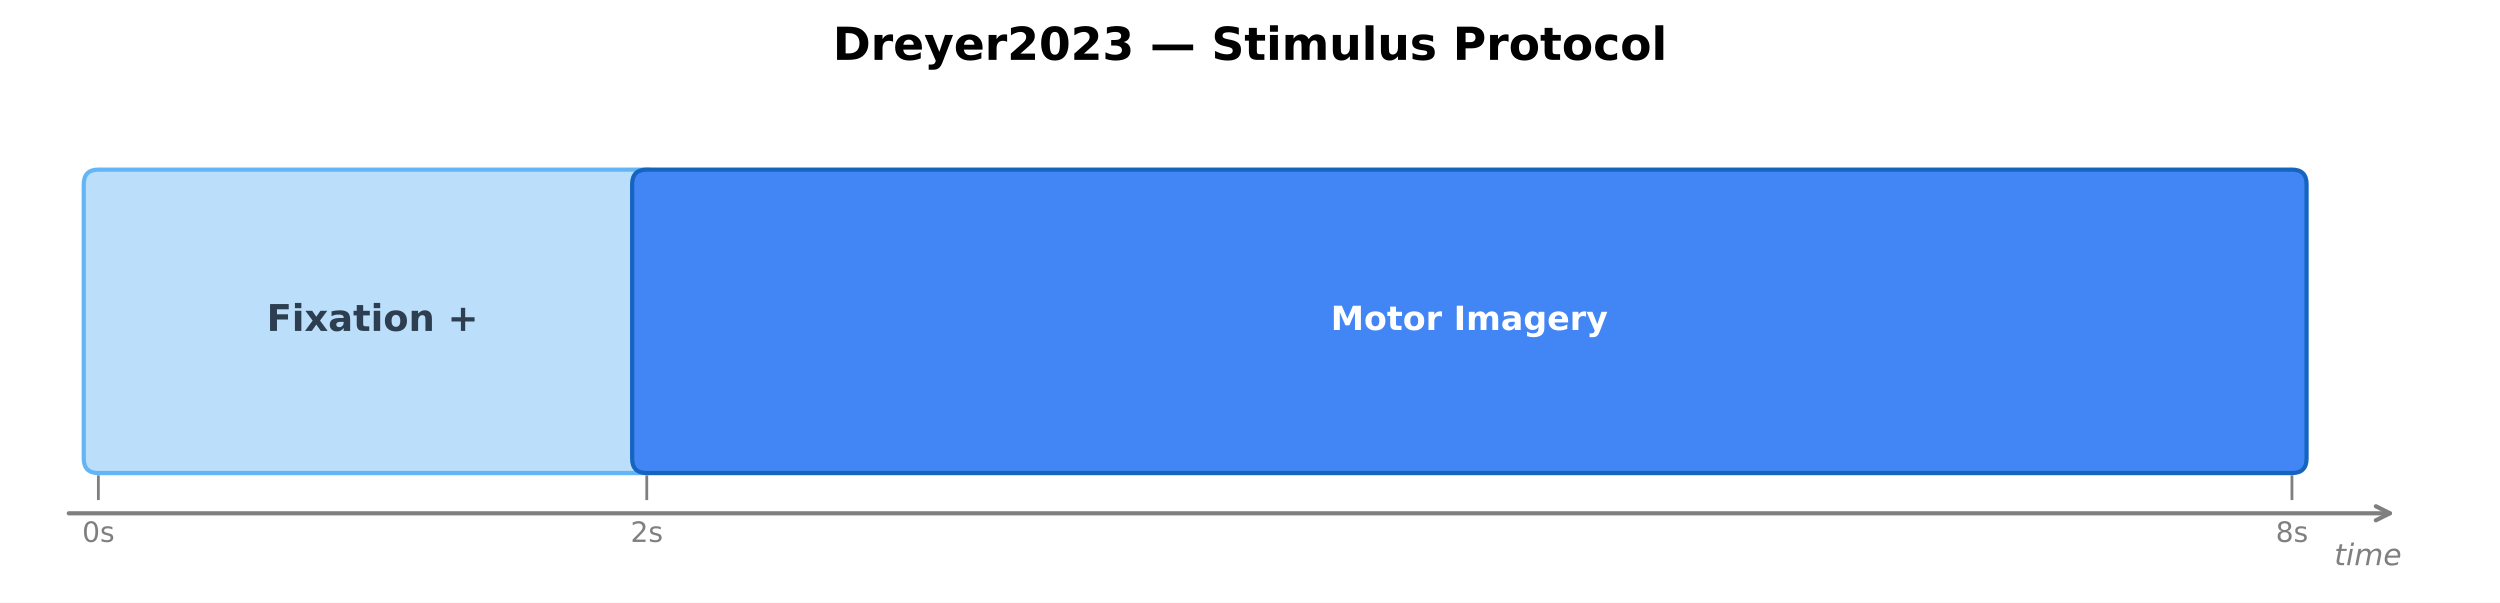
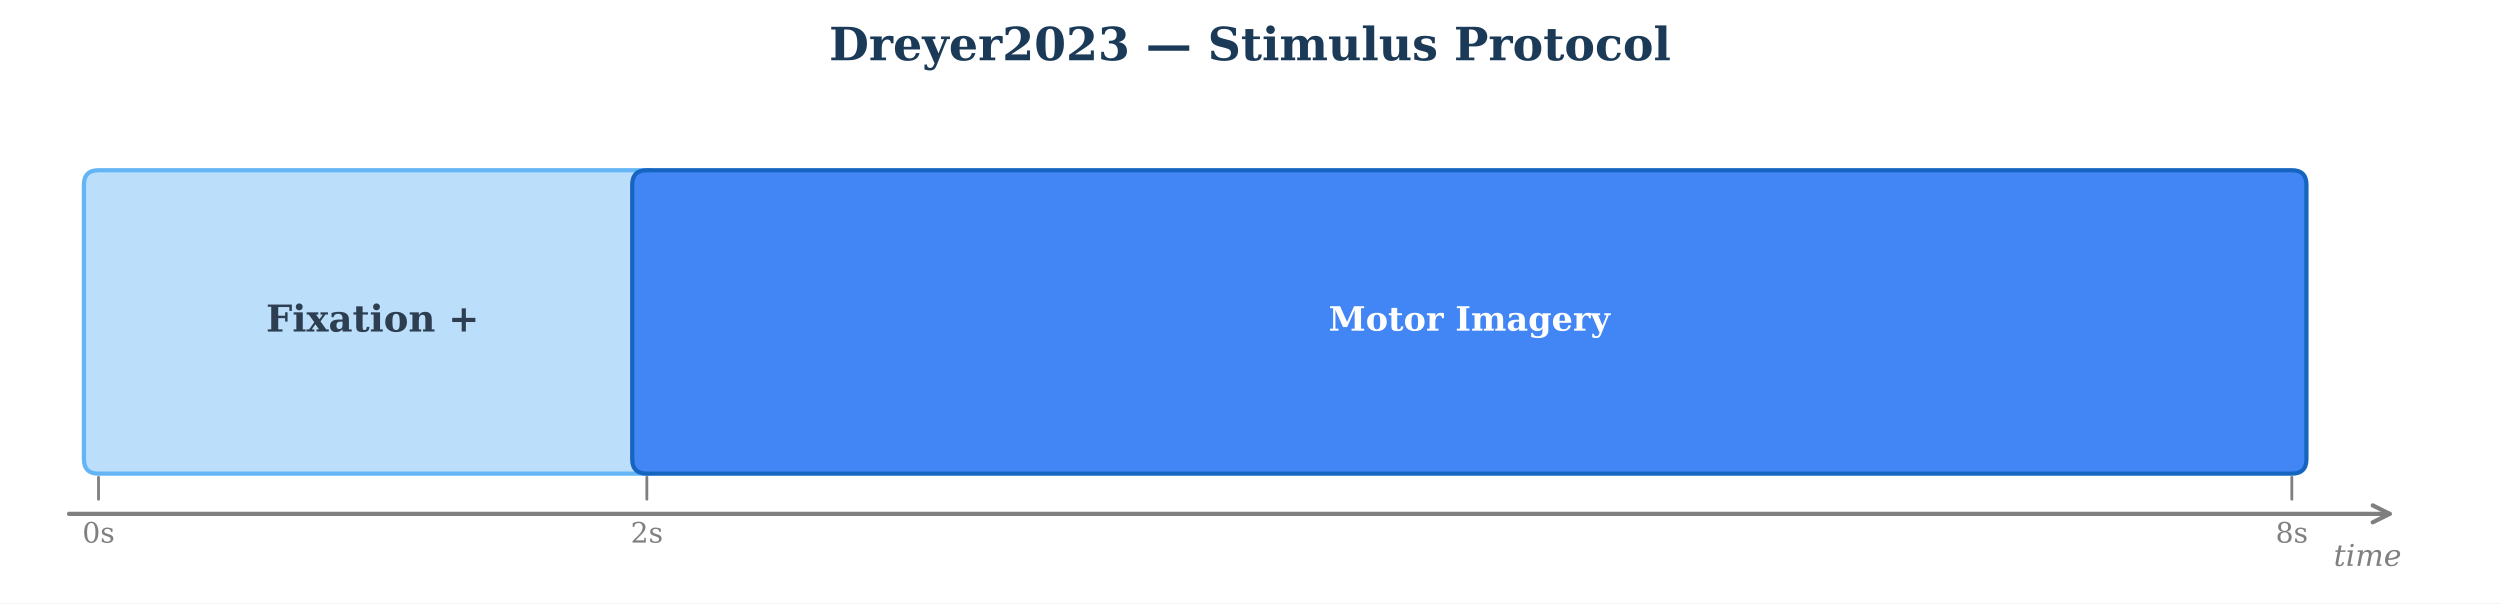
- <svg xmlns="http://www.w3.org/2000/svg" xmlns:xlink="http://www.w3.org/1999/xlink" width="712.8pt" height="171.788pt" viewBox="0 0 712.8 171.788" version="1.1">
+ <svg xmlns="http://www.w3.org/2000/svg" xmlns:xlink="http://www.w3.org/1999/xlink" width="708.48pt" height="170.95pt" viewBox="0 0 708.48 170.95" version="1.1">
  <defs>
    <style type="text/css">*{stroke-linejoin: round; stroke-linecap: butt}</style>
  </defs>
  <g id="figure_1">
    <g id="patch_1">
-       <path d="M 0 171.788  L 712.8 171.788  L 712.8 0  L 0 0  z " style="fill: #ffffff" />
+       <path d="M 0 170.95  L 708.48 170.95  L 708.48 0  L 0 0  z " style="fill: #ffffff" />
    </g>
    <g id="axes_1">
      <g id="patch_2">
-         <path d="M 28.048 134.88  L 184.406 134.88  Q 188.576 134.88 188.576 130.711  L 188.576 52.532  Q 188.576 48.362 184.406 48.362  L 28.048 48.362  Q 23.878 48.362 23.878 52.532  L 23.878 130.711  Q 23.878 134.88 28.048 134.88  z " clip-path="url(#pbd5d639808)" style="fill: #bbdefb; stroke: #64b5f6; stroke-width: 1.2" />
+         <path d="M 27.919 134.226  L 183.31 134.226  Q 187.454 134.226 187.454 130.082  L 187.454 52.387  Q 187.454 48.243 183.31 48.243  L 27.919 48.243  Q 23.775 48.243 23.775 52.387  L 23.775 130.082  Q 23.775 134.226 27.919 134.226  z " clip-path="url(#p6f307e7b57)" style="fill: #bbdefb; stroke: #64b5f6; stroke-width: 1.2" />
      </g>
      <g id="patch_3">
-         <path d="M 184.406 134.88  L 653.481 134.88  Q 657.65 134.88 657.65 130.711  L 657.65 52.532  Q 657.65 48.362 653.481 48.362  L 184.406 48.362  Q 180.236 48.362 180.236 52.532  L 180.236 130.711  Q 180.236 134.88 184.406 134.88  z " clip-path="url(#pbd5d639808)" style="fill: #4285f4; stroke: #1565c0; stroke-width: 1.2" />
+         <path d="M 183.31 134.226  L 649.483 134.226  Q 653.627 134.226 653.627 130.082  L 653.627 52.387  Q 653.627 48.243 649.483 48.243  L 183.31 48.243  Q 179.166 48.243 179.166 52.387  L 179.166 130.082  Q 179.166 134.226 183.31 134.226  z " clip-path="url(#p6f307e7b57)" style="fill: #4285f4; stroke: #1565c0; stroke-width: 1.2" />
      </g>
      <g id="line2d_1">
-         <path d="M 28.048 135.923  L 28.048 142.177  " clip-path="url(#pbd5d639808)" style="fill: none; stroke: #7f7f7f; stroke-width: 0.8; stroke-linecap: square" />
+         <path d="M 27.919 135.262  L 27.919 141.477  " clip-path="url(#p6f307e7b57)" style="fill: none; stroke: #7f7f7f; stroke-width: 0.8; stroke-linecap: round" />
      </g>
      <g id="line2d_2">
-         <path d="M 184.406 135.923  L 184.406 142.177  " clip-path="url(#pbd5d639808)" style="fill: none; stroke: #7f7f7f; stroke-width: 0.8; stroke-linecap: square" />
+         <path d="M 183.31 135.262  L 183.31 141.477  " clip-path="url(#p6f307e7b57)" style="fill: none; stroke: #7f7f7f; stroke-width: 0.8; stroke-linecap: round" />
      </g>
      <g id="line2d_3">
-         <path d="M 653.481 135.923  L 653.481 142.177  " clip-path="url(#pbd5d639808)" style="fill: none; stroke: #7f7f7f; stroke-width: 0.8; stroke-linecap: square" />
+         <path d="M 649.483 135.262  L 649.483 141.477  " clip-path="url(#p6f307e7b57)" style="fill: none; stroke: #7f7f7f; stroke-width: 0.8; stroke-linecap: round" />
      </g>
      <g id="text_1">
-         <g clip-path="url(#pbd5d639808)">
-           <g style="fill: #2c3e50" transform="translate(76.03116 94.3492) scale(0.105 -0.105)">
+         <g clip-path="url(#p6f307e7b57)">
+           <g style="fill: #2c3e50" transform="translate(75.39566 93.96234) scale(0.105 -0.105)">
            <defs>
-               <path id="DejaVuSans-Bold-29" d="M 588 4666  L 3834 4666  L 3834 3756  L 1791 3756  L 1791 2888  L 3713 2888  L 3713 1978  L 1791 1978  L 1791 0  L 588 0  L 588 4666  z " transform="scale(0.015625)" />
-               <path id="DejaVuSans-Bold-4c" d="M 538 3500  L 1656 3500  L 1656 0  L 538 0  L 538 3500  z M 538 4863  L 1656 4863  L 1656 3950  L 538 3950  L 538 4863  z " transform="scale(0.015625)" />
-               <path id="DejaVuSans-Bold-5b" d="M 1422 1791  L 159 3500  L 1344 3500  L 2059 2463  L 2784 3500  L 3969 3500  L 2706 1797  L 4031 0  L 2847 0  L 2059 1106  L 1281 0  L 97 0  L 1422 1791  z " transform="scale(0.015625)" />
-               <path id="DejaVuSans-Bold-44" d="M 2106 1575  Q 1756 1575 1579 1456  Q 1403 1338 1403 1106  Q 1403 894 1545 773  Q 1688 653 1941 653  Q 2256 653 2472 879  Q 2688 1106 2688 1447  L 2688 1575  L 2106 1575  z M 3816 1997  L 3816 0  L 2688 0  L 2688 519  Q 2463 200 2181 54  Q 1900 -91 1497 -91  Q 953 -91 614 226  Q 275 544 275 1050  Q 275 1666 698 1953  Q 1122 2241 2028 2241  L 2688 2241  L 2688 2328  Q 2688 2594 2478 2717  Q 2269 2841 1825 2841  Q 1466 2841 1156 2769  Q 847 2697 581 2553  L 581 3406  Q 941 3494 1303 3539  Q 1666 3584 2028 3584  Q 2975 3584 3395 3211  Q 3816 2838 3816 1997  z " transform="scale(0.015625)" />
-               <path id="DejaVuSans-Bold-57" d="M 1759 4494  L 1759 3500  L 2913 3500  L 2913 2700  L 1759 2700  L 1759 1216  Q 1759 972 1856 886  Q 1953 800 2241 800  L 2816 800  L 2816 0  L 1856 0  Q 1194 0 917 276  Q 641 553 641 1216  L 641 2700  L 84 2700  L 84 3500  L 641 3500  L 641 4494  L 1759 4494  z " transform="scale(0.015625)" />
-               <path id="DejaVuSans-Bold-52" d="M 2203 2784  Q 1831 2784 1636 2517  Q 1441 2250 1441 1747  Q 1441 1244 1636 976  Q 1831 709 2203 709  Q 2569 709 2762 976  Q 2956 1244 2956 1747  Q 2956 2250 2762 2517  Q 2569 2784 2203 2784  z M 2203 3584  Q 3106 3584 3614 3096  Q 4122 2609 4122 1747  Q 4122 884 3614 396  Q 3106 -91 2203 -91  Q 1297 -91 786 396  Q 275 884 275 1747  Q 275 2609 786 3096  Q 1297 3584 2203 3584  z " transform="scale(0.015625)" />
-               <path id="DejaVuSans-Bold-51" d="M 4056 2131  L 4056 0  L 2931 0  L 2931 347  L 2931 1631  Q 2931 2084 2911 2256  Q 2891 2428 2841 2509  Q 2775 2619 2662 2680  Q 2550 2741 2406 2741  Q 2056 2741 1856 2470  Q 1656 2200 1656 1722  L 1656 0  L 538 0  L 538 3500  L 1656 3500  L 1656 2988  Q 1909 3294 2193 3439  Q 2478 3584 2822 3584  Q 3428 3584 3742 3212  Q 4056 2841 4056 2131  z " transform="scale(0.015625)" />
-               <path id="DejaVuSans-Bold-3" transform="scale(0.015625)" />
-               <path id="DejaVuSans-Bold-e" d="M 3053 4013  L 3053 2375  L 4684 2375  L 4684 1638  L 3053 1638  L 3053 0  L 2309 0  L 2309 1638  L 678 1638  L 678 2375  L 2309 2375  L 2309 4013  L 3053 4013  z " transform="scale(0.015625)" />
+               <path id="DejaVuSerif-Bold-29" d="M 300 0  L 300 378  L 897 378  L 897 4288  L 300 4288  L 300 4666  L 4459 4666  L 4459 3566  L 4031 3566  L 4031 4238  L 2106 4238  L 2106 2741  L 3291 2741  L 3291 3334  L 3719 3334  L 3719 1722  L 3291 1722  L 3291 2316  L 2106 2316  L 2106 378  L 2841 378  L 2841 0  L 300 0  z " transform="scale(0.015625)" />
+               <path id="DejaVuSerif-Bold-4c" d="M 588 4263  Q 588 4516 763 4689  Q 938 4863 1191 4863  Q 1438 4863 1611 4689  Q 1784 4516 1784 4263  Q 1784 4016 1611 3842  Q 1438 3669 1191 3669  Q 938 3669 763 3841  Q 588 4013 588 4263  z M 1797 378  L 2272 378  L 2272 0  L 219 0  L 219 378  L 691 378  L 691 2944  L 219 2944  L 219 3322  L 1797 3322  L 1797 378  z " transform="scale(0.015625)" />
+               <path id="DejaVuSerif-Bold-5b" d="M 2247 2119  L 2834 2944  L 2425 2944  L 2425 3322  L 3719 3322  L 3719 2944  L 3278 2944  L 2431 1759  L 3419 378  L 3859 378  L 3859 0  L 1747 0  L 1747 378  L 2175 378  L 1550 1253  L 922 378  L 1369 378  L 1369 0  L 0 0  L 0 378  L 475 378  L 1356 1619  L 403 2944  L 31 2944  L 31 3322  L 2059 3322  L 2059 2944  L 1656 2944  L 2247 2119  z " transform="scale(0.015625)" />
+               <path id="DejaVuSerif-Bold-44" d="M 3525 2041  L 3525 378  L 4000 378  L 4000 0  L 2419 0  L 2419 422  Q 2200 159 1931 34  Q 1663 -91 1319 -91  Q 809 -91 536 182  Q 263 456 263 966  Q 263 1525 655 1803  Q 1047 2081 1838 2081  L 2419 2081  L 2419 2278  Q 2419 2681 2228 2873  Q 2038 3066 1638 3066  Q 1306 3066 1126 2930  Q 947 2794 872 2484  L 519 2484  L 519 3200  Q 816 3306 1134 3359  Q 1453 3413 1806 3413  Q 2697 3413 3111 3081  Q 3525 2750 3525 2041  z M 2419 1044  L 2419 1709  L 2003 1709  Q 1694 1709 1528 1540  Q 1363 1372 1363 1056  Q 1363 741 1483 584  Q 1603 428 1850 428  Q 2106 428 2262 597  Q 2419 766 2419 1044  z " transform="scale(0.015625)" />
+               <path id="DejaVuSerif-Bold-57" d="M 634 2944  L 153 2944  L 153 3322  L 634 3322  L 634 4353  L 1741 4353  L 1741 3322  L 2663 3322  L 2663 2944  L 1741 2944  L 1741 909  Q 1741 475 1809 369  Q 1878 263 2059 263  Q 2259 263 2356 397  Q 2453 531 2459 813  L 2925 813  Q 2897 313 2651 111  Q 2406 -91 1806 -91  Q 1122 -91 878 123  Q 634 338 634 909  L 634 2944  z " transform="scale(0.015625)" />
+               <path id="DejaVuSerif-Bold-52" d="M 2138 263  Q 2488 263 2630 563  Q 2772 863 2772 1663  Q 2772 2463 2631 2761  Q 2491 3059 2138 3059  Q 1784 3059 1640 2757  Q 1497 2456 1497 1663  Q 1497 869 1640 566  Q 1784 263 2138 263  z M 2138 -91  Q 1259 -91 761 376  Q 263 844 263 1663  Q 263 2484 761 2948  Q 1259 3413 2138 3413  Q 3019 3413 3516 2948  Q 4013 2484 4013 1663  Q 4013 844 3514 376  Q 3016 -91 2138 -91  z " transform="scale(0.015625)" />
+               <path id="DejaVuSerif-Bold-51" d="M 219 0  L 219 378  L 691 378  L 691 2944  L 219 2944  L 219 3322  L 1797 3322  L 1797 2853  Q 1997 3150 2253 3281  Q 2509 3413 2900 3413  Q 3459 3413 3745 3083  Q 4031 2753 4031 2113  L 4031 378  L 4506 378  L 4506 0  L 2522 0  L 2522 378  L 2925 378  L 2925 2144  Q 2925 2566 2817 2730  Q 2709 2894 2444 2894  Q 2109 2894 1953 2648  Q 1797 2403 1797 1869  L 1797 378  L 2203 378  L 2203 0  L 219 0  z " transform="scale(0.015625)" />
+               <path id="DejaVuSerif-Bold-3" transform="scale(0.015625)" />
+               <path id="DejaVuSerif-Bold-e" d="M 3041 4013  L 3041 2369  L 4684 2369  L 4684 1650  L 3041 1650  L 3041 6  L 2322 6  L 2322 1650  L 678 1650  L 678 2369  L 2322 2369  L 2322 4013  L 3041 4013  z " transform="scale(0.015625)" />
            </defs>
-             <use xlink:href="#DejaVuSans-Bold-29" />
-             <use xlink:href="#DejaVuSans-Bold-4c" transform="translate(68.3125 0)" />
-             <use xlink:href="#DejaVuSans-Bold-5b" transform="translate(102.5938 0)" />
-             <use xlink:href="#DejaVuSans-Bold-44" transform="translate(167.0938 0)" />
-             <use xlink:href="#DejaVuSans-Bold-57" transform="translate(234.5781 0)" />
-             <use xlink:href="#DejaVuSans-Bold-4c" transform="translate(282.375 0)" />
-             <use xlink:href="#DejaVuSans-Bold-52" transform="translate(316.6562 0)" />
-             <use xlink:href="#DejaVuSans-Bold-51" transform="translate(385.3594 0)" />
-             <use xlink:href="#DejaVuSans-Bold-3" transform="translate(456.5469 0)" />
-             <use xlink:href="#DejaVuSans-Bold-e" transform="translate(491.3594 0)" />
+             <use xlink:href="#DejaVuSerif-Bold-29" />
+             <use xlink:href="#DejaVuSerif-Bold-4c" transform="translate(71 0)" />
+             <use xlink:href="#DejaVuSerif-Bold-5b" transform="translate(108.9844 0)" />
+             <use xlink:href="#DejaVuSerif-Bold-44" transform="translate(168.6094 0)" />
+             <use xlink:href="#DejaVuSerif-Bold-57" transform="translate(233.4062 0)" />
+             <use xlink:href="#DejaVuSerif-Bold-4c" transform="translate(279.5938 0)" />
+             <use xlink:href="#DejaVuSerif-Bold-52" transform="translate(317.5781 0)" />
+             <use xlink:href="#DejaVuSerif-Bold-51" transform="translate(384.2812 0)" />
+             <use xlink:href="#DejaVuSerif-Bold-3" transform="translate(456.9844 0)" />
+             <use xlink:href="#DejaVuSerif-Bold-e" transform="translate(491.7969 0)" />
          </g>
        </g>
      </g>
      <g id="text_2">
-         <g clip-path="url(#pbd5d639808)">
-           <g style="fill: #ffffff" transform="translate(379.4404 94.08903) scale(0.095 -0.095)">
+         <g clip-path="url(#p6f307e7b57)">
+           <g style="fill: #ffffff" transform="translate(376.5194 93.70216) scale(0.095 -0.095)">
            <defs>
-               <path id="DejaVuSans-Bold-30" d="M 588 4666  L 2119 4666  L 3181 2169  L 4250 4666  L 5778 4666  L 5778 0  L 4641 0  L 4641 3413  L 3566 897  L 2803 897  L 1728 3413  L 1728 0  L 588 0  L 588 4666  z " transform="scale(0.015625)" />
-               <path id="DejaVuSans-Bold-55" d="M 3138 2547  Q 2991 2616 2845 2648  Q 2700 2681 2553 2681  Q 2122 2681 1889 2404  Q 1656 2128 1656 1613  L 1656 0  L 538 0  L 538 3500  L 1656 3500  L 1656 2925  Q 1872 3269 2151 3426  Q 2431 3584 2822 3584  Q 2878 3584 2943 3579  Q 3009 3575 3134 3559  L 3138 2547  z " transform="scale(0.015625)" />
-               <path id="DejaVuSans-Bold-2c" d="M 588 4666  L 1791 4666  L 1791 0  L 588 0  L 588 4666  z " transform="scale(0.015625)" />
-               <path id="DejaVuSans-Bold-50" d="M 3781 2919  Q 3994 3244 4286 3414  Q 4578 3584 4928 3584  Q 5531 3584 5847 3212  Q 6163 2841 6163 2131  L 6163 0  L 5038 0  L 5038 1825  Q 5041 1866 5042 1909  Q 5044 1953 5044 2034  Q 5044 2406 4934 2573  Q 4825 2741 4581 2741  Q 4263 2741 4089 2478  Q 3916 2216 3909 1719  L 3909 0  L 2784 0  L 2784 1825  Q 2784 2406 2684 2573  Q 2584 2741 2328 2741  Q 2006 2741 1831 2477  Q 1656 2213 1656 1722  L 1656 0  L 531 0  L 531 3500  L 1656 3500  L 1656 2988  Q 1863 3284 2130 3434  Q 2397 3584 2719 3584  Q 3081 3584 3359 3409  Q 3638 3234 3781 2919  z " transform="scale(0.015625)" />
-               <path id="DejaVuSans-Bold-4a" d="M 2919 594  Q 2688 288 2409 144  Q 2131 0 1766 0  Q 1125 0 706 504  Q 288 1009 288 1791  Q 288 2575 706 3076  Q 1125 3578 1766 3578  Q 2131 3578 2409 3434  Q 2688 3291 2919 2981  L 2919 3500  L 4044 3500  L 4044 353  Q 4044 -491 3511 -936  Q 2978 -1381 1966 -1381  Q 1638 -1381 1331 -1331  Q 1025 -1281 716 -1178  L 716 -306  Q 1009 -475 1290 -558  Q 1572 -641 1856 -641  Q 2406 -641 2662 -400  Q 2919 -159 2919 353  L 2919 594  z M 2181 2772  Q 1834 2772 1640 2515  Q 1447 2259 1447 1791  Q 1447 1309 1634 1061  Q 1822 813 2181 813  Q 2531 813 2725 1069  Q 2919 1325 2919 1791  Q 2919 2259 2725 2515  Q 2531 2772 2181 2772  z " transform="scale(0.015625)" />
-               <path id="DejaVuSans-Bold-48" d="M 4031 1759  L 4031 1441  L 1416 1441  Q 1456 1047 1700 850  Q 1944 653 2381 653  Q 2734 653 3104 758  Q 3475 863 3866 1075  L 3866 213  Q 3469 63 3072 -14  Q 2675 -91 2278 -91  Q 1328 -91 801 392  Q 275 875 275 1747  Q 275 2603 792 3093  Q 1309 3584 2216 3584  Q 3041 3584 3536 3087  Q 4031 2591 4031 1759  z M 2881 2131  Q 2881 2450 2695 2645  Q 2509 2841 2209 2841  Q 1884 2841 1681 2658  Q 1478 2475 1428 2131  L 2881 2131  z " transform="scale(0.015625)" />
-               <path id="DejaVuSans-Bold-5c" d="M 78 3500  L 1197 3500  L 2138 1125  L 2938 3500  L 4056 3500  L 2584 -331  Q 2363 -916 2067 -1148  Q 1772 -1381 1288 -1381  L 641 -1381  L 641 -647  L 991 -647  Q 1275 -647 1404 -556  Q 1534 -466 1606 -231  L 1638 -134  L 78 3500  z " transform="scale(0.015625)" />
+               <path id="DejaVuSerif-Bold-30" d="M 269 0  L 269 378  L 863 378  L 863 4288  L 269 4288  L 269 4666  L 2194 4666  L 3525 1672  L 4863 4666  L 6784 4666  L 6784 4288  L 6188 4288  L 6188 378  L 6784 378  L 6784 0  L 4384 0  L 4384 378  L 4978 378  L 4978 3938  L 3531 684  L 2741 684  L 1300 3938  L 1300 378  L 1894 378  L 1894 0  L 269 0  z " transform="scale(0.015625)" />
+               <path id="DejaVuSerif-Bold-55" d="M 3438 3359  L 3438 2369  L 3084 2369  Q 3066 2634 2941 2764  Q 2816 2894 2578 2894  Q 2216 2894 2006 2575  Q 1797 2256 1797 1691  L 1797 378  L 2400 378  L 2400 0  L 219 0  L 219 378  L 691 378  L 691 2944  L 184 2944  L 184 3322  L 1797 3322  L 1797 2731  Q 1959 3078 2226 3245  Q 2494 3413 2881 3413  Q 2978 3413 3117 3398  Q 3256 3384 3438 3359  z " transform="scale(0.015625)" />
+               <path id="DejaVuSerif-Bold-2c" d="M 300 0  L 300 378  L 897 378  L 897 4288  L 300 4288  L 300 4666  L 2700 4666  L 2700 4288  L 2100 4288  L 2100 378  L 2700 378  L 2700 0  L 300 0  z " transform="scale(0.015625)" />
+               <path id="DejaVuSerif-Bold-50" d="M 3884 2778  Q 4116 3109 4384 3261  Q 4653 3413 5013 3413  Q 5584 3413 5867 3089  Q 6150 2766 6150 2113  L 6150 378  L 6625 378  L 6625 0  L 4647 0  L 4647 378  L 5044 378  L 5044 1947  Q 5044 2569 4948 2731  Q 4853 2894 4594 2894  Q 4300 2894 4137 2667  Q 3975 2441 3975 2022  L 3975 378  L 4372 378  L 4372 0  L 2472 0  L 2472 378  L 2869 378  L 2869 1947  Q 2869 2569 2772 2731  Q 2675 2894 2419 2894  Q 2122 2894 1959 2667  Q 1797 2441 1797 2022  L 1797 378  L 2194 378  L 2194 0  L 219 0  L 219 378  L 691 378  L 691 2944  L 219 2944  L 219 3322  L 1797 3322  L 1797 2853  Q 1991 3144 2241 3278  Q 2491 3413 2834 3413  Q 3241 3413 3494 3258  Q 3747 3103 3884 2778  z " transform="scale(0.015625)" />
+               <path id="DejaVuSerif-Bold-4a" d="M 3853 2944  L 3853 44  Q 3853 -656 3354 -1039  Q 2856 -1422 1947 -1422  Q 1616 -1422 1275 -1370  Q 934 -1319 575 -1216  L 575 -422  L 928 -422  Q 975 -750 1192 -909  Q 1409 -1069 1813 -1069  Q 2325 -1069 2536 -823  Q 2747 -578 2747 44  L 2747 422  Q 2606 163 2367 36  Q 2128 -91 1778 -91  Q 1072 -91 667 378  Q 263 847 263 1663  Q 263 2481 667 2947  Q 1072 3413 1778 3413  Q 2128 3413 2367 3286  Q 2606 3159 2747 2900  L 2747 3322  L 4325 3322  L 4325 2944  L 3853 2944  z M 2747 1825  Q 2747 2406 2597 2665  Q 2447 2925 2119 2925  Q 1775 2925 1636 2651  Q 1497 2378 1497 1663  Q 1497 947 1637 672  Q 1778 397 2119 397  Q 2447 397 2597 656  Q 2747 916 2747 1497  L 2747 1825  z " transform="scale(0.015625)" />
+               <path id="DejaVuSerif-Bold-48" d="M 2566 1875  Q 2566 2531 2444 2795  Q 2322 3059 2028 3059  Q 1744 3059 1620 2800  Q 1497 2541 1497 1931  L 1497 1875  L 2566 1875  z M 3781 1503  L 1497 1503  L 1497 1478  Q 1497 834 1690 548  Q 1884 263 2316 263  Q 2675 263 2897 453  Q 3119 644 3181 1006  L 3700 1006  Q 3566 441 3166 175  Q 2766 -91 2047 -91  Q 1184 -91 723 364  Q 263 819 263 1663  Q 263 2488 734 2950  Q 1206 3413 2047 3413  Q 2872 3413 3312 2927  Q 3753 2441 3781 1503  z " transform="scale(0.015625)" />
+               <path id="DejaVuSerif-Bold-5c" d="M 1997 -750  Q 1847 -1116 1634 -1269  Q 1422 -1422 1063 -1422  Q 909 -1422 721 -1387  Q 534 -1353 313 -1288  L 313 -594  L 666 -597  Q 675 -838 779 -953  Q 884 -1069 1094 -1069  Q 1297 -1069 1422 -958  Q 1547 -847 1672 -538  L 1722 -422  L 275 2944  L -84 2944  L -84 3322  L 1831 3322  L 1831 2944  L 1434 2944  L 2278 978  L 3066 2944  L 2625 2944  L 2625 3322  L 3872 3322  L 3872 2944  L 3469 2944  L 1997 -750  z " transform="scale(0.015625)" />
            </defs>
-             <use xlink:href="#DejaVuSans-Bold-30" />
-             <use xlink:href="#DejaVuSans-Bold-52" transform="translate(99.51562 0)" />
-             <use xlink:href="#DejaVuSans-Bold-57" transform="translate(168.2188 0)" />
-             <use xlink:href="#DejaVuSans-Bold-52" transform="translate(216.0156 0)" />
-             <use xlink:href="#DejaVuSans-Bold-55" transform="translate(284.7188 0)" />
-             <use xlink:href="#DejaVuSans-Bold-3" transform="translate(334.0312 0)" />
-             <use xlink:href="#DejaVuSans-Bold-2c" transform="translate(368.8438 0)" />
-             <use xlink:href="#DejaVuSans-Bold-50" transform="translate(406.0469 0)" />
-             <use xlink:href="#DejaVuSans-Bold-44" transform="translate(510.25 0)" />
-             <use xlink:href="#DejaVuSans-Bold-4a" transform="translate(577.7344 0)" />
-             <use xlink:href="#DejaVuSans-Bold-48" transform="translate(649.3125 0)" />
-             <use xlink:href="#DejaVuSans-Bold-55" transform="translate(717.1406 0)" />
-             <use xlink:href="#DejaVuSans-Bold-5c" transform="translate(766.4531 0)" />
+             <use xlink:href="#DejaVuSerif-Bold-30" />
+             <use xlink:href="#DejaVuSerif-Bold-52" transform="translate(110.6875 0)" />
+             <use xlink:href="#DejaVuSerif-Bold-57" transform="translate(177.3906 0)" />
+             <use xlink:href="#DejaVuSerif-Bold-52" transform="translate(223.5781 0)" />
+             <use xlink:href="#DejaVuSerif-Bold-55" transform="translate(290.2812 0)" />
+             <use xlink:href="#DejaVuSerif-Bold-3" transform="translate(342.9688 0)" />
+             <use xlink:href="#DejaVuSerif-Bold-2c" transform="translate(377.7812 0)" />
+             <use xlink:href="#DejaVuSerif-Bold-50" transform="translate(424.5625 0)" />
+             <use xlink:href="#DejaVuSerif-Bold-44" transform="translate(530.375 0)" />
+             <use xlink:href="#DejaVuSerif-Bold-4a" transform="translate(595.1719 0)" />
+             <use xlink:href="#DejaVuSerif-Bold-48" transform="translate(665.0938 0)" />
+             <use xlink:href="#DejaVuSerif-Bold-55" transform="translate(728.7188 0)" />
+             <use xlink:href="#DejaVuSerif-Bold-5c" transform="translate(781.4062 0)" />
          </g>
        </g>
      </g>
      <g id="text_3">
-         <g style="fill: #7f7f7f" transform="translate(23.41901 154.5095) scale(0.08 -0.08)">
+         <g style="fill: #7f7f7f" transform="translate(23.32131 153.7713) scale(0.08 -0.08)">
          <defs>
-             <path id="DejaVuSans-13" d="M 2034 4250  Q 1547 4250 1301 3770  Q 1056 3291 1056 2328  Q 1056 1369 1301 889  Q 1547 409 2034 409  Q 2525 409 2770 889  Q 3016 1369 3016 2328  Q 3016 3291 2770 3770  Q 2525 4250 2034 4250  z M 2034 4750  Q 2819 4750 3233 4129  Q 3647 3509 3647 2328  Q 3647 1150 3233 529  Q 2819 -91 2034 -91  Q 1250 -91 836 529  Q 422 1150 422 2328  Q 422 3509 836 4129  Q 1250 4750 2034 4750  z " transform="scale(0.015625)" />
-             <path id="DejaVuSans-56" d="M 2834 3397  L 2834 2853  Q 2591 2978 2328 3040  Q 2066 3103 1784 3103  Q 1356 3103 1142 2972  Q 928 2841 928 2578  Q 928 2378 1081 2264  Q 1234 2150 1697 2047  L 1894 2003  Q 2506 1872 2764 1633  Q 3022 1394 3022 966  Q 3022 478 2636 193  Q 2250 -91 1575 -91  Q 1294 -91 989 -36  Q 684 19 347 128  L 347 722  Q 666 556 975 473  Q 1284 391 1588 391  Q 1994 391 2212 530  Q 2431 669 2431 922  Q 2431 1156 2273 1281  Q 2116 1406 1581 1522  L 1381 1569  Q 847 1681 609 1914  Q 372 2147 372 2553  Q 372 3047 722 3315  Q 1072 3584 1716 3584  Q 2034 3584 2315 3537  Q 2597 3491 2834 3397  z " transform="scale(0.015625)" />
+             <path id="DejaVuSerif-13" d="M 2034 219  Q 2513 219 2750 744  Q 2988 1269 2988 2328  Q 2988 3391 2750 3916  Q 2513 4441 2034 4441  Q 1556 4441 1318 3916  Q 1081 3391 1081 2328  Q 1081 1269 1318 744  Q 1556 219 2034 219  z M 2034 -91  Q 1275 -91 848 546  Q 422 1184 422 2328  Q 422 3475 848 4112  Q 1275 4750 2034 4750  Q 2797 4750 3222 4112  Q 3647 3475 3647 2328  Q 3647 1184 3222 546  Q 2797 -91 2034 -91  z " transform="scale(0.015625)" />
+             <path id="DejaVuSerif-56" d="M 359 184  L 359 959  L 691 959  Q 703 588 923 403  Q 1144 219 1575 219  Q 1963 219 2166 364  Q 2369 509 2369 788  Q 2369 1006 2220 1140  Q 2072 1275 1594 1428  L 1178 1569  Q 750 1706 558 1912  Q 366 2119 366 2438  Q 366 2894 700 3153  Q 1034 3413 1625 3413  Q 1888 3413 2178 3344  Q 2469 3275 2778 3144  L 2778 2419  L 2447 2419  Q 2434 2741 2221 2922  Q 2009 3103 1644 3103  Q 1281 3103 1095 2975  Q 909 2847 909 2591  Q 909 2381 1050 2254  Q 1191 2128 1613 1997  L 2069 1856  Q 2541 1709 2748 1489  Q 2956 1269 2956 922  Q 2956 450 2595 179  Q 2234 -91 1600 -91  Q 1278 -91 972 -22  Q 666 47 359 184  z " transform="scale(0.015625)" />
          </defs>
-           <use xlink:href="#DejaVuSans-13" />
-           <use xlink:href="#DejaVuSans-56" transform="translate(63.625 0)" />
+           <use xlink:href="#DejaVuSerif-13" />
+           <use xlink:href="#DejaVuSerif-56" transform="translate(63.625 0)" />
        </g>
      </g>
      <g id="text_4">
-         <g style="fill: #7f7f7f" transform="translate(179.7772 154.5095) scale(0.08 -0.08)">
+         <g style="fill: #7f7f7f" transform="translate(178.7124 153.7713) scale(0.08 -0.08)">
          <defs>
-             <path id="DejaVuSans-15" d="M 1228 531  L 3431 531  L 3431 0  L 469 0  L 469 531  Q 828 903 1448 1529  Q 2069 2156 2228 2338  Q 2531 2678 2651 2914  Q 2772 3150 2772 3378  Q 2772 3750 2511 3984  Q 2250 4219 1831 4219  Q 1534 4219 1204 4116  Q 875 4013 500 3803  L 500 4441  Q 881 4594 1212 4672  Q 1544 4750 1819 4750  Q 2544 4750 2975 4387  Q 3406 4025 3406 3419  Q 3406 3131 3298 2873  Q 3191 2616 2906 2266  Q 2828 2175 2409 1742  Q 1991 1309 1228 531  z " transform="scale(0.015625)" />
+             <path id="DejaVuSerif-15" d="M 819 3553  L 469 3553  L 469 4384  Q 803 4563 1142 4656  Q 1481 4750 1806 4750  Q 2534 4750 2956 4397  Q 3378 4044 3378 3438  Q 3378 2753 2422 1800  Q 2347 1728 2309 1691  L 1131 513  L 3078 513  L 3078 1088  L 3444 1088  L 3444 0  L 434 0  L 434 341  L 1850 1753  Q 2319 2222 2519 2614  Q 2719 3006 2719 3438  Q 2719 3909 2473 4175  Q 2228 4441 1797 4441  Q 1350 4441 1106 4219  Q 863 3997 819 3553  z " transform="scale(0.015625)" />
          </defs>
-           <use xlink:href="#DejaVuSans-15" />
-           <use xlink:href="#DejaVuSans-56" transform="translate(63.625 0)" />
+           <use xlink:href="#DejaVuSerif-15" />
+           <use xlink:href="#DejaVuSerif-56" transform="translate(63.625 0)" />
        </g>
      </g>
      <g id="text_5">
-         <g style="fill: #7f7f7f" transform="translate(648.8518 154.5095) scale(0.08 -0.08)">
+         <g style="fill: #7f7f7f" transform="translate(644.8855 153.7713) scale(0.08 -0.08)">
          <defs>
-             <path id="DejaVuSans-1b" d="M 2034 2216  Q 1584 2216 1326 1975  Q 1069 1734 1069 1313  Q 1069 891 1326 650  Q 1584 409 2034 409  Q 2484 409 2743 651  Q 3003 894 3003 1313  Q 3003 1734 2745 1975  Q 2488 2216 2034 2216  z M 1403 2484  Q 997 2584 770 2862  Q 544 3141 544 3541  Q 544 4100 942 4425  Q 1341 4750 2034 4750  Q 2731 4750 3128 4425  Q 3525 4100 3525 3541  Q 3525 3141 3298 2862  Q 3072 2584 2669 2484  Q 3125 2378 3379 2068  Q 3634 1759 3634 1313  Q 3634 634 3220 271  Q 2806 -91 2034 -91  Q 1263 -91 848 271  Q 434 634 434 1313  Q 434 1759 690 2068  Q 947 2378 1403 2484  z M 1172 3481  Q 1172 3119 1398 2916  Q 1625 2713 2034 2713  Q 2441 2713 2670 2916  Q 2900 3119 2900 3481  Q 2900 3844 2670 4047  Q 2441 4250 2034 4250  Q 1625 4250 1398 4047  Q 1172 3844 1172 3481  z " transform="scale(0.015625)" />
+             <path id="DejaVuSerif-1b" d="M 2981 1275  Q 2981 1775 2732 2051  Q 2484 2328 2034 2328  Q 1584 2328 1336 2051  Q 1088 1775 1088 1275  Q 1088 772 1336 495  Q 1584 219 2034 219  Q 2484 219 2732 495  Q 2981 772 2981 1275  z M 2853 3541  Q 2853 3966 2637 4203  Q 2422 4441 2034 4441  Q 1650 4441 1433 4203  Q 1216 3966 1216 3541  Q 1216 3113 1433 2875  Q 1650 2638 2034 2638  Q 2422 2638 2637 2875  Q 2853 3113 2853 3541  z M 2516 2484  Q 3047 2413 3344 2092  Q 3641 1772 3641 1275  Q 3641 619 3225 264  Q 2809 -91 2034 -91  Q 1263 -91 845 264  Q 428 619 428 1275  Q 428 1772 725 2092  Q 1022 2413 1556 2484  Q 1084 2569 832 2842  Q 581 3116 581 3541  Q 581 4103 968 4426  Q 1356 4750 2034 4750  Q 2713 4750 3100 4426  Q 3488 4103 3488 3541  Q 3488 3116 3236 2842  Q 2984 2569 2516 2484  z " transform="scale(0.015625)" />
          </defs>
-           <use xlink:href="#DejaVuSans-1b" />
-           <use xlink:href="#DejaVuSans-56" transform="translate(63.625 0)" />
+           <use xlink:href="#DejaVuSerif-1b" />
+           <use xlink:href="#DejaVuSerif-56" transform="translate(63.625 0)" />
        </g>
      </g>
      <g id="patch_4">
-         <path d="M 19.622 146.347  Q 351.186 146.347 681.409 146.347  " style="fill: none; stroke: #7f7f7f; stroke-width: 1.2; stroke-linecap: round" />
-         <path d="M 677.409 144.347  L 681.409 146.347  L 677.409 148.347  " style="fill: none; stroke: #7f7f7f; stroke-width: 1.2; stroke-linecap: round" />
+         <path d="M 19.56 145.621  Q 349.061 145.621 677.22 145.621  " style="fill: none; stroke: #7f7f7f; stroke-width: 1.2; stroke-linecap: round" />
+         <path d="M 672.42 143.221  L 677.22 145.621  L 672.42 148.021  " style="fill: none; stroke: #7f7f7f; stroke-width: 1.2; stroke-linecap: round" />
      </g>
      <g id="text_6">
-         <g style="fill: #7f7f7f" transform="translate(665.5489 161.1444) scale(0.085 -0.085)">
+         <g style="fill: #7f7f7f" transform="translate(661.3353 160.3668) scale(0.085 -0.085)">
          <defs>
-             <path id="DejaVuSans-Oblique-57" d="M 2706 3500  L 2619 3053  L 1472 3053  L 1100 1153  Q 1081 1047 1072 975  Q 1063 903 1063 863  Q 1063 663 1183 572  Q 1303 481 1569 481  L 2150 481  L 2053 0  L 1503 0  Q 991 0 739 200  Q 488 400 488 806  Q 488 878 497 964  Q 506 1050 525 1153  L 897 3053  L 409 3053  L 500 3500  L 978 3500  L 1172 4494  L 1747 4494  L 1556 3500  L 2706 3500  z " transform="scale(0.015625)" />
-             <path id="DejaVuSans-Oblique-4c" d="M 1172 4863  L 1747 4863  L 1606 4134  L 1031 4134  L 1172 4863  z M 909 3500  L 1484 3500  L 800 0  L 225 0  L 909 3500  z " transform="scale(0.015625)" />
-             <path id="DejaVuSans-Oblique-50" d="M 5747 2113  L 5338 0  L 4763 0  L 5166 2094  Q 5191 2228 5203 2325  Q 5216 2422 5216 2491  Q 5216 2772 5059 2928  Q 4903 3084 4622 3084  Q 4203 3084 3875 2770  Q 3547 2456 3450 1953  L 3066 0  L 2491 0  L 2900 2094  Q 2925 2209 2937 2307  Q 2950 2406 2950 2484  Q 2950 2769 2794 2926  Q 2638 3084 2363 3084  Q 1938 3084 1609 2770  Q 1281 2456 1184 1953  L 800 0  L 225 0  L 909 3500  L 1484 3500  L 1375 2956  Q 1609 3263 1923 3423  Q 2238 3584 2597 3584  Q 2978 3584 3223 3384  Q 3469 3184 3519 2828  Q 3781 3197 4126 3390  Q 4472 3584 4856 3584  Q 5306 3584 5551 3325  Q 5797 3066 5797 2591  Q 5797 2488 5784 2364  Q 5772 2241 5747 2113  z " transform="scale(0.015625)" />
-             <path id="DejaVuSans-Oblique-48" d="M 3078 2063  Q 3088 2113 3092 2166  Q 3097 2219 3097 2272  Q 3097 2653 2873 2875  Q 2650 3097 2266 3097  Q 1838 3097 1509 2826  Q 1181 2556 1013 2059  L 3078 2063  z M 3578 1613  L 903 1613  Q 884 1494 878 1425  Q 872 1356 872 1306  Q 872 872 1139 634  Q 1406 397 1894 397  Q 2269 397 2603 481  Q 2938 566 3225 728  L 3116 159  Q 2806 34 2476 -28  Q 2147 -91 1806 -91  Q 1078 -91 686 257  Q 294 606 294 1247  Q 294 1794 489 2264  Q 684 2734 1063 3103  Q 1306 3334 1642 3459  Q 1978 3584 2356 3584  Q 2950 3584 3301 3228  Q 3653 2872 3653 2272  Q 3653 2128 3634 1964  Q 3616 1800 3578 1613  z " transform="scale(0.015625)" />
+             <path id="DejaVuSerif-Italic-57" d="M 856 2988  L 350 2988  L 416 3322  L 922 3322  L 1122 4353  L 1700 4353  L 1500 3322  L 2581 3322  L 2516 2988  L 1434 2988  L 1025 878  Q 978 631 978 488  Q 978 388 1000 338  Q 1059 219 1278 219  Q 1503 219 1633 351  Q 1763 484 1825 781  L 2259 781  Q 2147 328 1884 118  Q 1622 -91 1169 -91  Q 672 -91 506 131  Q 406 266 406 516  Q 406 675 447 878  L 856 2988  z " transform="scale(0.015625)" />
+             <path id="DejaVuSerif-Italic-4c" d="M 1009 4353  Q 1038 4497 1163 4603  Q 1288 4709 1434 4709  Q 1578 4709 1663 4603  Q 1728 4522 1728 4422  Q 1728 4388 1719 4353  Q 1691 4206 1567 4103  Q 1444 4000 1297 4000  Q 1150 4000 1066 4103  Q 1003 4181 1003 4281  Q 1003 4316 1009 4353  z M 963 331  L 1506 331  L 1444 0  L 325 0  L 903 2988  L 353 2988  L 419 3322  L 1544 3322  L 963 331  z " transform="scale(0.015625)" />
+             <path id="DejaVuSerif-Italic-50" d="M 3503 2675  Q 3741 3041 4034 3227  Q 4328 3413 4672 3413  Q 5194 3413 5388 3088  Q 5503 2894 5503 2578  Q 5503 2372 5453 2113  L 5106 331  L 5625 331  L 5563 0  L 4469 0  L 4866 2047  Q 4913 2291 4913 2466  Q 4913 2659 4856 2772  Q 4750 2988 4403 2988  Q 4019 2988 3761 2697  Q 3503 2406 3394 1850  L 3034 0  L 2459 0  L 2863 2069  Q 2906 2303 2906 2472  Q 2906 2666 2850 2775  Q 2741 2988 2394 2988  Q 2009 2988 1751 2697  Q 1494 2406 1384 1850  L 1025 0  L 450 0  L 1031 2994  L 481 2994  L 544 3322  L 1669 3322  L 1556 2731  Q 1778 3063 2059 3238  Q 2341 3413 2653 3413  Q 3041 3413 3262 3220  Q 3484 3028 3503 2675  z " transform="scale(0.015625)" />
+             <path id="DejaVuSerif-Italic-48" d="M 938 1275  Q 925 1156 925 1050  Q 925 756 1031 563  Q 1216 219 1709 219  Q 2072 219 2250 328  Q 2569 525 2644 778  L 3066 778  Q 2941 381 2475 103  Q 2150 -91 1506 -91  Q 863 -91 516 388  Q 272 722 272 1206  Q 272 1419 319 1659  Q 472 2450 1000 2931  Q 1528 3413 2278 3413  Q 3500 3413 3500 2547  Q 3500 1913 2859 1603  Q 2206 1288 938 1275  z M 2541 1975  Q 2891 2181 2891 2569  Q 2891 3103 2181 3103  Q 1763 3103 1472 2784  Q 1181 2466 1003 1606  Q 2006 1653 2541 1975  z " transform="scale(0.015625)" />
          </defs>
-           <use xlink:href="#DejaVuSans-Oblique-57" />
-           <use xlink:href="#DejaVuSans-Oblique-4c" transform="translate(39.20312 0)" />
-           <use xlink:href="#DejaVuSans-Oblique-50" transform="translate(66.98438 0)" />
-           <use xlink:href="#DejaVuSans-Oblique-48" transform="translate(164.3906 0)" />
+           <use xlink:href="#DejaVuSerif-Italic-57" />
+           <use xlink:href="#DejaVuSerif-Italic-4c" transform="translate(40.1875 0)" />
+           <use xlink:href="#DejaVuSerif-Italic-50" transform="translate(72.17188 0)" />
+           <use xlink:href="#DejaVuSerif-Italic-48" transform="translate(167 0)" />
        </g>
      </g>
      <g id="text_7">
-         <g transform="translate(237.4642 17.07797) scale(0.13 -0.13)">
+         <g style="fill: #1b3a57" transform="translate(234.9548 17.07797) scale(0.13 -0.13)">
          <defs>
-             <path id="DejaVuSans-Bold-27" d="M 1791 3756  L 1791 909  L 2222 909  Q 2959 909 3348 1275  Q 3738 1641 3738 2338  Q 3738 3031 3350 3393  Q 2963 3756 2222 3756  L 1791 3756  z M 588 4666  L 1856 4666  Q 2919 4666 3439 4514  Q 3959 4363 4331 4000  Q 4659 3684 4818 3271  Q 4978 2859 4978 2338  Q 4978 1809 4818 1395  Q 4659 981 4331 666  Q 3956 303 3431 151  Q 2906 0 1856 0  L 588 0  L 588 4666  z " transform="scale(0.015625)" />
-             <path id="DejaVuSans-Bold-15" d="M 1844 884  L 3897 884  L 3897 0  L 506 0  L 506 884  L 2209 2388  Q 2438 2594 2547 2791  Q 2656 2988 2656 3200  Q 2656 3528 2436 3728  Q 2216 3928 1850 3928  Q 1569 3928 1234 3808  Q 900 3688 519 3450  L 519 4475  Q 925 4609 1322 4679  Q 1719 4750 2100 4750  Q 2938 4750 3402 4381  Q 3866 4013 3866 3353  Q 3866 2972 3669 2642  Q 3472 2313 2841 1759  L 1844 884  z " transform="scale(0.015625)" />
-             <path id="DejaVuSans-Bold-13" d="M 2944 2338  Q 2944 3213 2780 3570  Q 2616 3928 2228 3928  Q 1841 3928 1675 3570  Q 1509 3213 1509 2338  Q 1509 1453 1675 1090  Q 1841 728 2228 728  Q 2613 728 2778 1090  Q 2944 1453 2944 2338  z M 4147 2328  Q 4147 1169 3647 539  Q 3147 -91 2228 -91  Q 1306 -91 806 539  Q 306 1169 306 2328  Q 306 3491 806 4120  Q 1306 4750 2228 4750  Q 3147 4750 3647 4120  Q 4147 3491 4147 2328  z " transform="scale(0.015625)" />
-             <path id="DejaVuSans-Bold-16" d="M 2981 2516  Q 3453 2394 3698 2092  Q 3944 1791 3944 1325  Q 3944 631 3412 270  Q 2881 -91 1863 -91  Q 1503 -91 1142 -33  Q 781 25 428 141  L 428 1069  Q 766 900 1098 814  Q 1431 728 1753 728  Q 2231 728 2486 893  Q 2741 1059 2741 1369  Q 2741 1688 2480 1852  Q 2219 2016 1709 2016  L 1228 2016  L 1228 2791  L 1734 2791  Q 2188 2791 2409 2933  Q 2631 3075 2631 3366  Q 2631 3634 2415 3781  Q 2200 3928 1806 3928  Q 1516 3928 1219 3862  Q 922 3797 628 3669  L 628 4550  Q 984 4650 1334 4700  Q 1684 4750 2022 4750  Q 2931 4750 3382 4451  Q 3834 4153 3834 3553  Q 3834 3144 3618 2883  Q 3403 2622 2981 2516  z " transform="scale(0.015625)" />
-             <path id="DejaVuSans-Bold-af6" d="M 344 2156  L 6056 2156  L 6056 1350  L 344 1350  L 344 2156  z " transform="scale(0.015625)" />
-             <path id="DejaVuSans-Bold-36" d="M 3834 4519  L 3834 3531  Q 3450 3703 3084 3790  Q 2719 3878 2394 3878  Q 1963 3878 1756 3759  Q 1550 3641 1550 3391  Q 1550 3203 1689 3098  Q 1828 2994 2194 2919  L 2706 2816  Q 3484 2659 3812 2340  Q 4141 2022 4141 1434  Q 4141 663 3683 286  Q 3225 -91 2284 -91  Q 1841 -91 1394 -6  Q 947 78 500 244  L 500 1259  Q 947 1022 1364 901  Q 1781 781 2169 781  Q 2563 781 2772 912  Q 2981 1044 2981 1288  Q 2981 1506 2839 1625  Q 2697 1744 2272 1838  L 1806 1941  Q 1106 2091 782 2419  Q 459 2747 459 3303  Q 459 4000 909 4375  Q 1359 4750 2203 4750  Q 2588 4750 2994 4692  Q 3400 4634 3834 4519  z " transform="scale(0.015625)" />
-             <path id="DejaVuSans-Bold-58" d="M 500 1363  L 500 3500  L 1625 3500  L 1625 3150  Q 1625 2866 1622 2436  Q 1619 2006 1619 1863  Q 1619 1441 1641 1255  Q 1663 1069 1716 984  Q 1784 875 1895 815  Q 2006 756 2150 756  Q 2500 756 2700 1025  Q 2900 1294 2900 1772  L 2900 3500  L 4019 3500  L 4019 0  L 2900 0  L 2900 506  Q 2647 200 2364 54  Q 2081 -91 1741 -91  Q 1134 -91 817 281  Q 500 653 500 1363  z " transform="scale(0.015625)" />
-             <path id="DejaVuSans-Bold-4f" d="M 538 4863  L 1656 4863  L 1656 0  L 538 0  L 538 4863  z " transform="scale(0.015625)" />
-             <path id="DejaVuSans-Bold-56" d="M 3272 3391  L 3272 2541  Q 2913 2691 2578 2766  Q 2244 2841 1947 2841  Q 1628 2841 1473 2761  Q 1319 2681 1319 2516  Q 1319 2381 1436 2309  Q 1553 2238 1856 2203  L 2053 2175  Q 2913 2066 3209 1816  Q 3506 1566 3506 1031  Q 3506 472 3093 190  Q 2681 -91 1863 -91  Q 1516 -91 1145 -36  Q 775 19 384 128  L 384 978  Q 719 816 1070 734  Q 1422 653 1784 653  Q 2113 653 2278 743  Q 2444 834 2444 1013  Q 2444 1163 2330 1236  Q 2216 1309 1875 1350  L 1678 1375  Q 931 1469 631 1722  Q 331 1975 331 2491  Q 331 3047 712 3315  Q 1094 3584 1881 3584  Q 2191 3584 2531 3537  Q 2872 3491 3272 3391  z " transform="scale(0.015625)" />
-             <path id="DejaVuSans-Bold-33" d="M 588 4666  L 2584 4666  Q 3475 4666 3951 4270  Q 4428 3875 4428 3144  Q 4428 2409 3951 2014  Q 3475 1619 2584 1619  L 1791 1619  L 1791 0  L 588 0  L 588 4666  z M 1791 3794  L 1791 2491  L 2456 2491  Q 2806 2491 2997 2661  Q 3188 2831 3188 3144  Q 3188 3456 2997 3625  Q 2806 3794 2456 3794  L 1791 3794  z " transform="scale(0.015625)" />
-             <path id="DejaVuSans-Bold-46" d="M 3366 3391  L 3366 2478  Q 3138 2634 2908 2709  Q 2678 2784 2431 2784  Q 1963 2784 1702 2511  Q 1441 2238 1441 1747  Q 1441 1256 1702 982  Q 1963 709 2431 709  Q 2694 709 2930 787  Q 3166 866 3366 1019  L 3366 103  Q 3103 6 2833 -42  Q 2563 -91 2291 -91  Q 1344 -91 809 395  Q 275 881 275 1747  Q 275 2613 809 3098  Q 1344 3584 2291 3584  Q 2566 3584 2833 3536  Q 3100 3488 3366 3391  z " transform="scale(0.015625)" />
+             <path id="DejaVuSerif-Bold-27" d="M 2100 378  L 2534 378  Q 3266 378 3605 847  Q 3944 1316 3944 2338  Q 3944 3353 3606 3820  Q 3269 4288 2534 4288  L 2100 4288  L 2100 378  z M 300 0  L 300 378  L 897 378  L 897 4288  L 300 4288  L 300 4666  L 2694 4666  Q 3950 4666 4615 4066  Q 5281 3466 5281 2338  Q 5281 1203 4614 601  Q 3947 0 2694 0  L 300 0  z " transform="scale(0.015625)" />
+             <path id="DejaVuSerif-Bold-15" d="M 844 3513  L 469 3513  L 469 4519  Q 850 4634 1223 4692  Q 1597 4750 1978 4750  Q 2869 4750 3367 4386  Q 3866 4022 3866 3372  Q 3866 2909 3591 2542  Q 3316 2175 2541 1672  L 1241 819  L 3450 819  L 3450 1369  L 3878 1369  L 3878 0  L 428 0  L 428 763  L 1119 1241  Q 2003 1850 2297 2278  Q 2591 2706 2591 3278  Q 2591 3819 2367 4101  Q 2144 4384 1716 4384  Q 1347 4384 1125 4161  Q 903 3938 844 3513  z " transform="scale(0.015625)" />
+             <path id="DejaVuSerif-Bold-13" d="M 2228 275  Q 2603 275 2742 615  Q 2881 956 2881 2328  Q 2881 3691 2742 4037  Q 2603 4384 2228 4384  Q 1853 4384 1714 4043  Q 1575 3703 1575 2328  Q 1575 956 1714 615  Q 1853 275 2228 275  z M 2228 -91  Q 1294 -91 797 532  Q 300 1156 300 2328  Q 300 3500 797 4125  Q 1294 4750 2228 4750  Q 3159 4750 3656 4125  Q 4153 3500 4153 2328  Q 4153 1156 3656 532  Q 3159 -91 2228 -91  z " transform="scale(0.015625)" />
+             <path id="DejaVuSerif-Bold-16" d="M 550 4531  Q 963 4641 1350 4695  Q 1738 4750 2106 4750  Q 2950 4750 3401 4448  Q 3853 4147 3853 3584  Q 3853 3163 3593 2900  Q 3334 2638 2834 2547  Q 3444 2450 3744 2131  Q 4044 1813 4044 1259  Q 4044 606 3526 257  Q 3009 -91 2028 -91  Q 1659 -91 1267 -28  Q 875 34 447 159  L 447 1184  L 825 1184  Q 859 741 1103 508  Q 1347 275 1778 275  Q 2253 275 2512 539  Q 2772 803 2772 1288  Q 2772 1794 2501 2069  Q 2231 2344 1734 2344  L 1528 2344  L 1528 2719  L 1691 2719  Q 2150 2719 2381 2931  Q 2613 3144 2613 3566  Q 2613 3963 2395 4173  Q 2178 4384 1772 4384  Q 1403 4384 1187 4182  Q 972 3981 928 3597  L 550 3597  L 550 4531  z " transform="scale(0.015625)" />
+             <path id="DejaVuSerif-Bold-782" d="M 344 2075  L 6056 2075  L 6056 1325  L 344 1325  L 344 2075  z " transform="scale(0.015625)" />
+             <path id="DejaVuSerif-Bold-36" d="M 494 225  L 494 1331  L 891 1331  Q 981 806 1318 547  Q 1656 288 2253 288  Q 2738 288 2991 472  Q 3244 656 3244 1013  Q 3244 1294 3072 1450  Q 2900 1606 2363 1741  L 1663 1913  Q 978 2088 700 2398  Q 422 2709 422 3284  Q 422 3978 883 4364  Q 1344 4750 2175 4750  Q 2584 4750 3026 4681  Q 3469 4613 3944 4475  L 3944 3444  L 3547 3444  Q 3456 3925 3150 4148  Q 2844 4372 2278 4372  Q 1816 4372 1580 4211  Q 1344 4050 1344 3731  Q 1344 3441 1506 3289  Q 1669 3138 2303 2975  L 3003 2803  Q 3653 2641 3945 2297  Q 4238 1953 4238 1350  Q 4238 644 3750 276  Q 3263 -91 2316 -91  Q 1859 -91 1409 -12  Q 959 66 494 225  z " transform="scale(0.015625)" />
+             <path id="DejaVuSerif-Bold-58" d="M 3963 3322  L 3963 378  L 4434 378  L 4434 0  L 2853 0  L 2853 469  Q 2656 172 2400 40  Q 2144 -91 1753 -91  Q 1194 -91 908 239  Q 622 569 622 1209  L 622 2944  L 147 2944  L 147 3322  L 1728 3322  L 1728 1381  Q 1728 763 1831 595  Q 1934 428 2209 428  Q 2544 428 2698 675  Q 2853 922 2853 1459  L 2853 2944  L 2450 2944  L 2450 3322  L 3963 3322  z " transform="scale(0.015625)" />
+             <path id="DejaVuSerif-Bold-4f" d="M 1797 378  L 2272 378  L 2272 0  L 219 0  L 219 378  L 691 378  L 691 4488  L 219 4488  L 219 4863  L 1797 4863  L 1797 378  z " transform="scale(0.015625)" />
+             <path id="DejaVuSerif-Bold-56" d="M 300 97  L 300 1025  L 653 1025  Q 697 653 931 458  Q 1166 263 1569 263  Q 1906 263 2086 380  Q 2266 497 2266 716  Q 2266 916 2152 1025  Q 2038 1134 1709 1216  L 1253 1331  Q 738 1459 506 1698  Q 275 1938 275 2344  Q 275 2884 650 3148  Q 1025 3413 1806 3413  Q 2100 3413 2433 3364  Q 2766 3316 3169 3213  L 3169 2375  L 2816 2375  Q 2788 2716 2573 2887  Q 2359 3059 1959 3059  Q 1622 3059 1448 2951  Q 1275 2844 1275 2638  Q 1275 2469 1375 2372  Q 1475 2275 1734 2209  L 2188 2094  Q 2841 1928 3091 1684  Q 3341 1441 3341 1006  Q 3341 444 2939 176  Q 2538 -91 1691 -91  Q 1381 -91 1034 -44  Q 688 3 300 97  z " transform="scale(0.015625)" />
+             <path id="DejaVuSerif-Bold-33" d="M 300 0  L 300 378  L 897 378  L 897 4288  L 300 4288  L 300 4666  L 2956 4666  Q 3734 4666 4193 4295  Q 4653 3925 4653 3303  Q 4653 2678 4192 2304  Q 3731 1931 2956 1931  L 2100 1931  L 2100 378  L 2853 378  L 2853 0  L 300 0  z M 2100 2309  L 2450 2309  Q 2856 2309 3098 2579  Q 3341 2850 3341 3303  Q 3341 3753 3100 4020  Q 2859 4288 2450 4288  L 2100 4288  L 2100 2309  z " transform="scale(0.015625)" />
+             <path id="DejaVuSerif-Bold-46" d="M 3609 1038  Q 3491 469 3123 189  Q 2756 -91 2125 -91  Q 1238 -91 750 368  Q 263 828 263 1663  Q 263 2488 744 2950  Q 1225 3413 2081 3413  Q 2428 3413 2781 3347  Q 3134 3281 3500 3150  L 3500 2228  L 3150 2228  Q 3100 2650 2903 2854  Q 2706 3059 2350 3059  Q 1888 3059 1692 2746  Q 1497 2434 1497 1663  Q 1497 909 1687 586  Q 1878 263 2309 263  Q 2644 263 2845 463  Q 3047 663 3091 1038  L 3609 1038  z " transform="scale(0.015625)" />
          </defs>
-           <use xlink:href="#DejaVuSans-Bold-27" />
-           <use xlink:href="#DejaVuSans-Bold-55" transform="translate(83.01562 0)" />
-           <use xlink:href="#DejaVuSans-Bold-48" transform="translate(132.3281 0)" />
-           <use xlink:href="#DejaVuSans-Bold-5c" transform="translate(200.1562 0)" />
-           <use xlink:href="#DejaVuSans-Bold-48" transform="translate(265.3438 0)" />
-           <use xlink:href="#DejaVuSans-Bold-55" transform="translate(333.1719 0)" />
-           <use xlink:href="#DejaVuSans-Bold-15" transform="translate(382.4844 0)" />
-           <use xlink:href="#DejaVuSans-Bold-13" transform="translate(452.0625 0)" />
-           <use xlink:href="#DejaVuSans-Bold-15" transform="translate(521.6406 0)" />
-           <use xlink:href="#DejaVuSans-Bold-16" transform="translate(591.2188 0)" />
-           <use xlink:href="#DejaVuSans-Bold-3" transform="translate(660.7969 0)" />
-           <use xlink:href="#DejaVuSans-Bold-af6" transform="translate(695.6094 0)" />
-           <use xlink:href="#DejaVuSans-Bold-3" transform="translate(795.6094 0)" />
-           <use xlink:href="#DejaVuSans-Bold-36" transform="translate(830.4219 0)" />
-           <use xlink:href="#DejaVuSans-Bold-57" transform="translate(902.4375 0)" />
-           <use xlink:href="#DejaVuSans-Bold-4c" transform="translate(950.2344 0)" />
-           <use xlink:href="#DejaVuSans-Bold-50" transform="translate(984.5156 0)" />
-           <use xlink:href="#DejaVuSans-Bold-58" transform="translate(1088.719 0)" />
-           <use xlink:href="#DejaVuSans-Bold-4f" transform="translate(1159.906 0)" />
-           <use xlink:href="#DejaVuSans-Bold-58" transform="translate(1194.188 0)" />
-           <use xlink:href="#DejaVuSans-Bold-56" transform="translate(1265.375 0)" />
-           <use xlink:href="#DejaVuSans-Bold-3" transform="translate(1324.891 0)" />
-           <use xlink:href="#DejaVuSans-Bold-33" transform="translate(1359.703 0)" />
-           <use xlink:href="#DejaVuSans-Bold-55" transform="translate(1433 0)" />
-           <use xlink:href="#DejaVuSans-Bold-52" transform="translate(1482.312 0)" />
-           <use xlink:href="#DejaVuSans-Bold-57" transform="translate(1551.016 0)" />
-           <use xlink:href="#DejaVuSans-Bold-52" transform="translate(1598.812 0)" />
-           <use xlink:href="#DejaVuSans-Bold-46" transform="translate(1667.516 0)" />
-           <use xlink:href="#DejaVuSans-Bold-52" transform="translate(1726.797 0)" />
-           <use xlink:href="#DejaVuSans-Bold-4f" transform="translate(1795.5 0)" />
+           <use xlink:href="#DejaVuSerif-Bold-27" />
+           <use xlink:href="#DejaVuSerif-Bold-55" transform="translate(86.71875 0)" />
+           <use xlink:href="#DejaVuSerif-Bold-48" transform="translate(139.4062 0)" />
+           <use xlink:href="#DejaVuSerif-Bold-5c" transform="translate(203.0312 0)" />
+           <use xlink:href="#DejaVuSerif-Bold-48" transform="translate(261.1406 0)" />
+           <use xlink:href="#DejaVuSerif-Bold-55" transform="translate(324.7656 0)" />
+           <use xlink:href="#DejaVuSerif-Bold-15" transform="translate(377.4531 0)" />
+           <use xlink:href="#DejaVuSerif-Bold-13" transform="translate(447.0312 0)" />
+           <use xlink:href="#DejaVuSerif-Bold-15" transform="translate(516.6094 0)" />
+           <use xlink:href="#DejaVuSerif-Bold-16" transform="translate(586.1875 0)" />
+           <use xlink:href="#DejaVuSerif-Bold-3" transform="translate(655.7656 0)" />
+           <use xlink:href="#DejaVuSerif-Bold-782" transform="translate(690.5781 0)" />
+           <use xlink:href="#DejaVuSerif-Bold-3" transform="translate(790.5781 0)" />
+           <use xlink:href="#DejaVuSerif-Bold-36" transform="translate(825.3906 0)" />
+           <use xlink:href="#DejaVuSerif-Bold-57" transform="translate(897.6094 0)" />
+           <use xlink:href="#DejaVuSerif-Bold-4c" transform="translate(943.7969 0)" />
+           <use xlink:href="#DejaVuSerif-Bold-50" transform="translate(981.7812 0)" />
+           <use xlink:href="#DejaVuSerif-Bold-58" transform="translate(1087.594 0)" />
+           <use xlink:href="#DejaVuSerif-Bold-4f" transform="translate(1160.297 0)" />
+           <use xlink:href="#DejaVuSerif-Bold-58" transform="translate(1198.281 0)" />
+           <use xlink:href="#DejaVuSerif-Bold-56" transform="translate(1270.984 0)" />
+           <use xlink:href="#DejaVuSerif-Bold-3" transform="translate(1327.281 0)" />
+           <use xlink:href="#DejaVuSerif-Bold-33" transform="translate(1362.094 0)" />
+           <use xlink:href="#DejaVuSerif-Bold-55" transform="translate(1437.297 0)" />
+           <use xlink:href="#DejaVuSerif-Bold-52" transform="translate(1489.984 0)" />
+           <use xlink:href="#DejaVuSerif-Bold-57" transform="translate(1556.688 0)" />
+           <use xlink:href="#DejaVuSerif-Bold-52" transform="translate(1602.875 0)" />
+           <use xlink:href="#DejaVuSerif-Bold-46" transform="translate(1669.578 0)" />
+           <use xlink:href="#DejaVuSerif-Bold-52" transform="translate(1730.469 0)" />
+           <use xlink:href="#DejaVuSerif-Bold-4f" transform="translate(1797.172 0)" />
        </g>
      </g>
    </g>
  </g>
  <defs>
-     <clipPath id="pbd5d639808">
-       <rect x="7.2" y="29.078" width="698.4" height="135.51" />
+     <clipPath id="p6f307e7b57">
+       <rect x="7.2" y="29.078" width="694.08" height="134.672" />
    </clipPath>
  </defs>
</svg>
